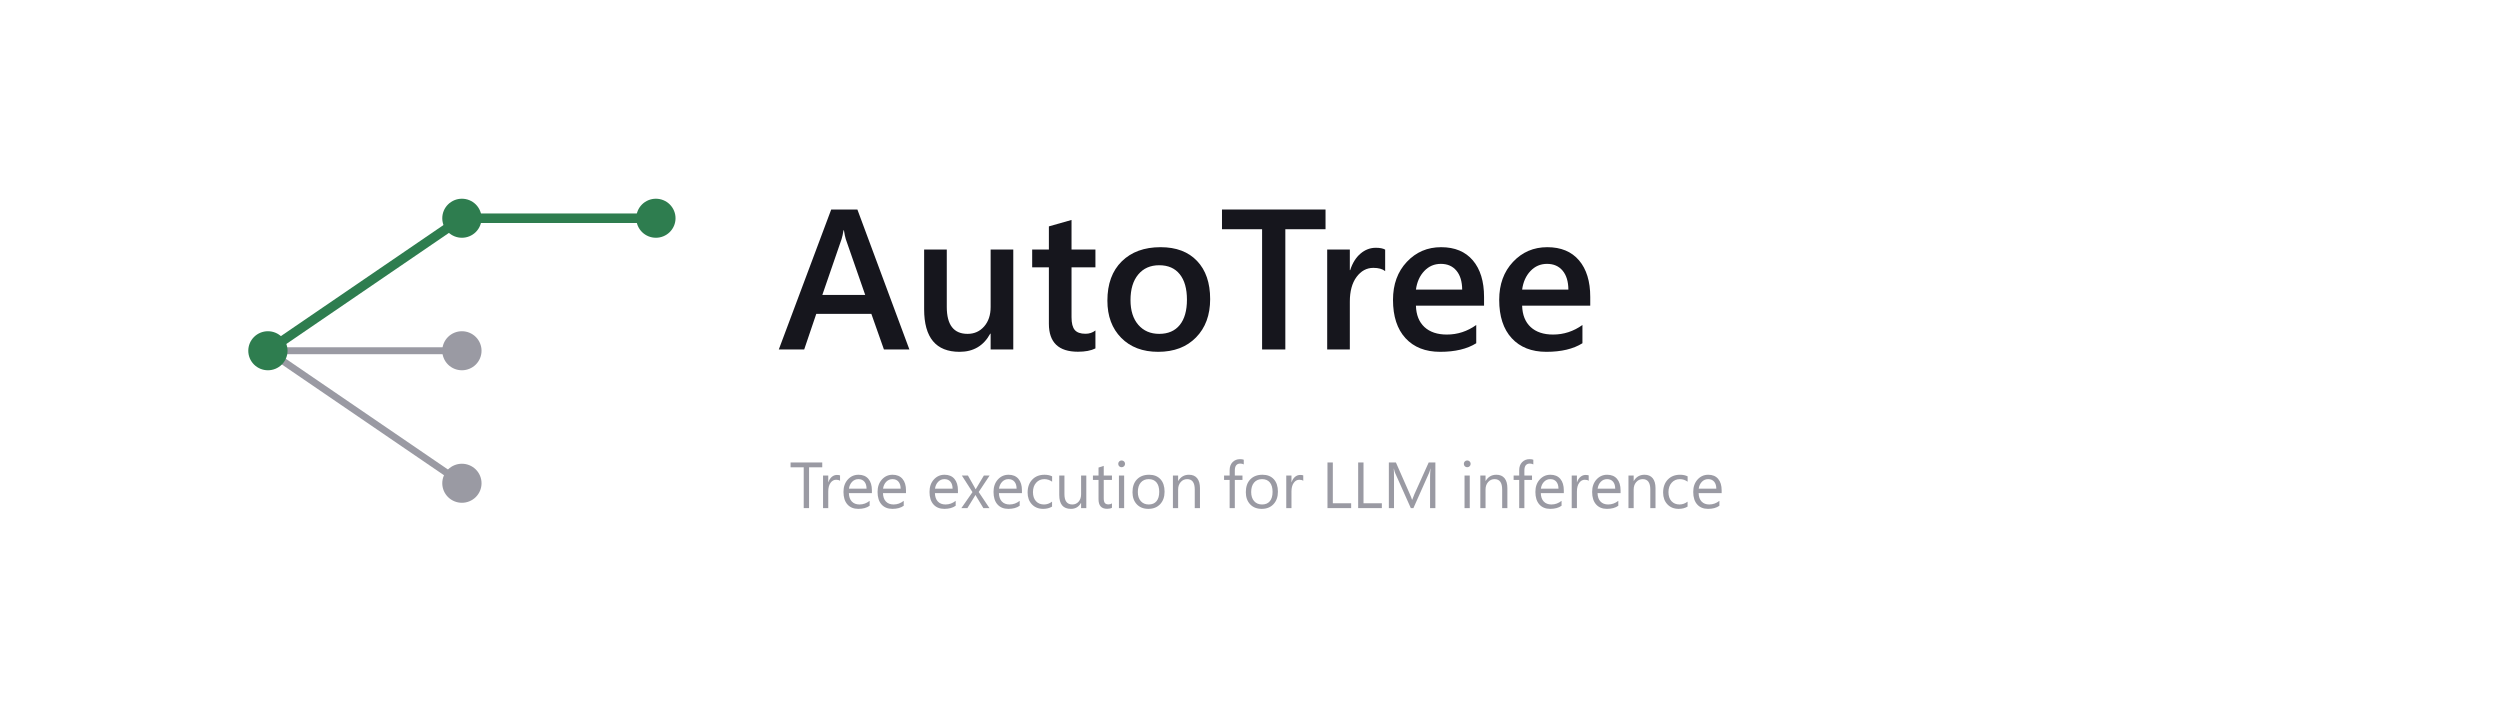
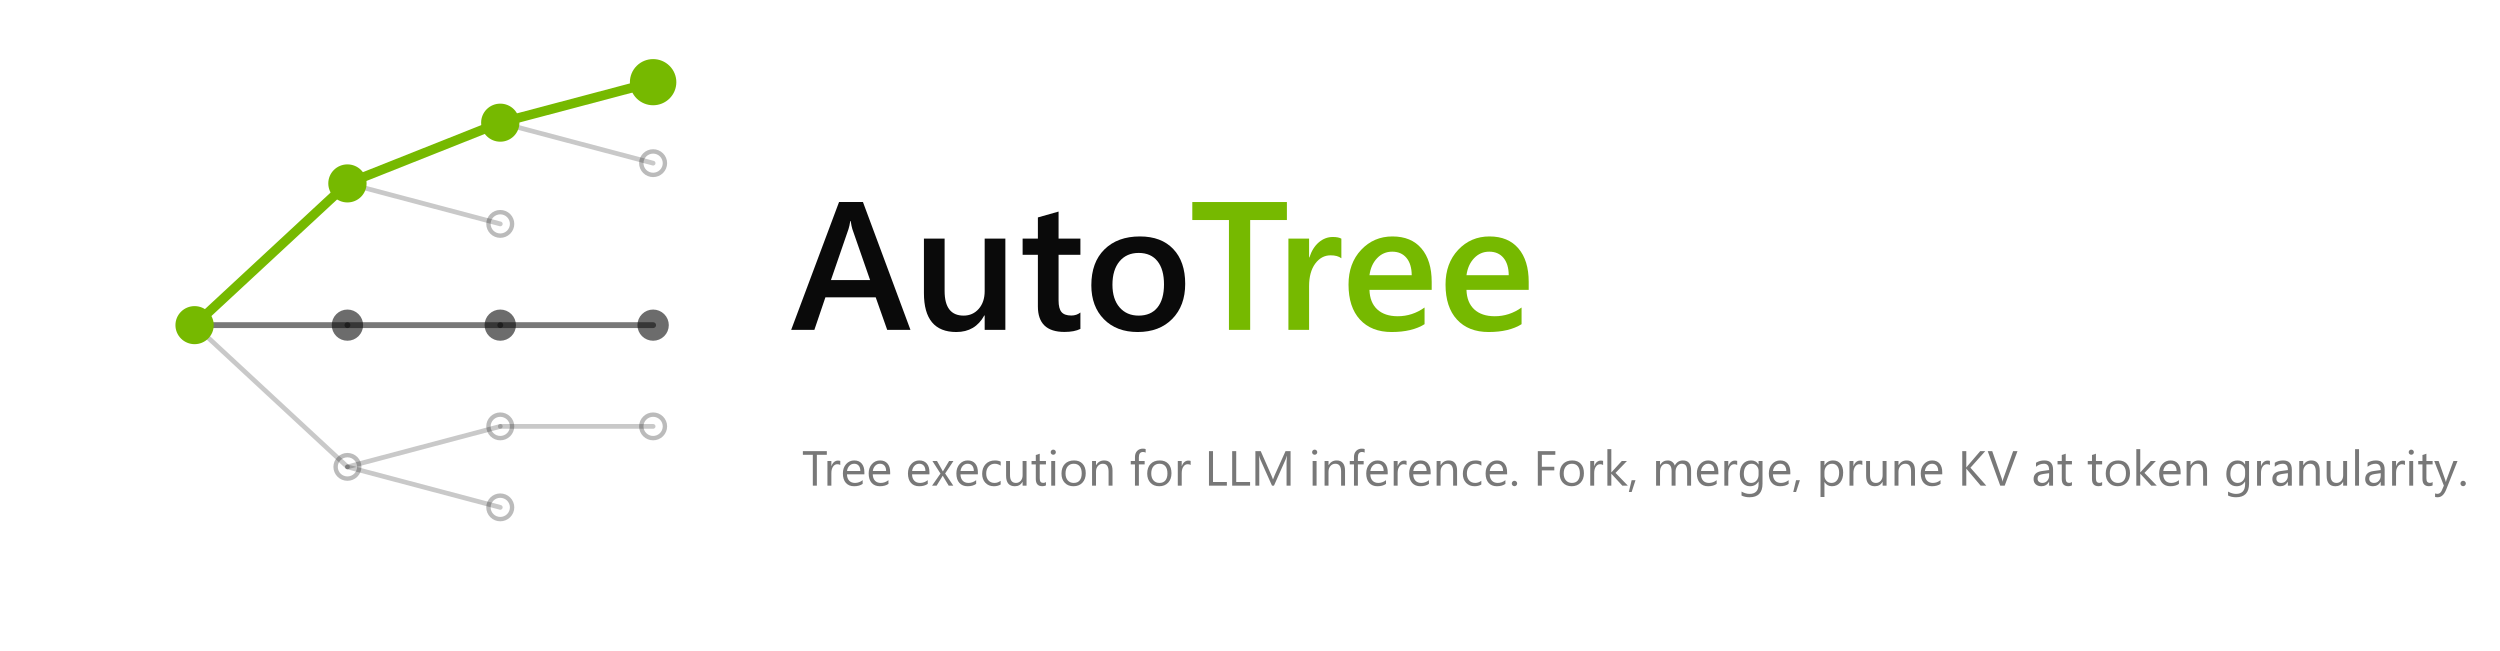
- <svg xmlns="http://www.w3.org/2000/svg" xmlns:xlink="http://www.w3.org/1999/xlink" width="575.28pt" height="161.424pt" viewBox="0 0 575.28 161.424" version="1.1">
+ <svg xmlns="http://www.w3.org/2000/svg" xmlns:xlink="http://www.w3.org/1999/xlink" width="684.527pt" height="178.056pt" viewBox="0 0 684.527 178.056" version="1.1">
  <defs>
    <style type="text/css">*{stroke-linejoin: round; stroke-linecap: butt}</style>
  </defs>
  <g id="figure_1">
    <g id="patch_1">
-       <path d="M 0 161.424  L 575.28 161.424  L 575.28 0  L 0 0  L 0 161.424  z " style="fill: none" />
+       <path d="M 0 178.056  L 684.527 178.056  L 684.527 0  L 0 0  L 0 178.056  z " style="fill: none" />
    </g>
    <g id="axes_1">
      <g id="line2d_1">
-         <path d="M 61.65 80.712  L 106.29 50.22  " clip-path="url(#p31df5ac09f)" style="fill: none; stroke: #2e7d4f; stroke-width: 2.2; stroke-linecap: round" />
+         <path d="M 53.28 89.028  L 95.13 89.028  " clip-path="url(#pddc22c6b3a)" style="fill: none; stroke: #0a0a0a; stroke-opacity: 0.55; stroke-width: 1.6; stroke-linecap: round" />
      </g>
      <g id="line2d_2">
-         <path d="M 61.65 80.712  L 106.29 80.712  " clip-path="url(#p31df5ac09f)" style="fill: none; stroke: #9a9aa3; stroke-width: 1.6; stroke-linecap: round" />
+         <path d="M 53.28 89.028  L 95.13 127.836  " clip-path="url(#pddc22c6b3a)" style="fill: none; stroke: #0a0a0a; stroke-opacity: 0.22; stroke-width: 1.3; stroke-linecap: round" />
      </g>
      <g id="line2d_3">
-         <path d="M 61.65 80.712  L 106.29 111.204  " clip-path="url(#p31df5ac09f)" style="fill: none; stroke: #9a9aa3; stroke-width: 1.6; stroke-linecap: round" />
+         <path d="M 95.13 50.22  L 136.98 61.308  " clip-path="url(#pddc22c6b3a)" style="fill: none; stroke: #0a0a0a; stroke-opacity: 0.22; stroke-width: 1.3; stroke-linecap: round" />
      </g>
      <g id="line2d_4">
-         <path d="M 106.29 50.22  L 150.93 50.22  " clip-path="url(#p31df5ac09f)" style="fill: none; stroke: #2e7d4f; stroke-width: 2.2; stroke-linecap: round" />
+         <path d="M 95.13 89.028  L 136.98 89.028  " clip-path="url(#pddc22c6b3a)" style="fill: none; stroke: #0a0a0a; stroke-opacity: 0.55; stroke-width: 1.6; stroke-linecap: round" />
+       </g>
+       <g id="line2d_5">
+         <path d="M 95.13 127.836  L 136.98 116.748  " clip-path="url(#pddc22c6b3a)" style="fill: none; stroke: #0a0a0a; stroke-opacity: 0.22; stroke-width: 1.3; stroke-linecap: round" />
+       </g>
+       <g id="line2d_6">
+         <path d="M 95.13 127.836  L 136.98 138.924  " clip-path="url(#pddc22c6b3a)" style="fill: none; stroke: #0a0a0a; stroke-opacity: 0.22; stroke-width: 1.3; stroke-linecap: round" />
+       </g>
+       <g id="line2d_7">
+         <path d="M 136.98 33.588  L 178.83 44.676  " clip-path="url(#pddc22c6b3a)" style="fill: none; stroke: #0a0a0a; stroke-opacity: 0.22; stroke-width: 1.3; stroke-linecap: round" />
+       </g>
+       <g id="line2d_8">
+         <path d="M 136.98 89.028  L 178.83 89.028  " clip-path="url(#pddc22c6b3a)" style="fill: none; stroke: #0a0a0a; stroke-opacity: 0.55; stroke-width: 1.6; stroke-linecap: round" />
+       </g>
+       <g id="line2d_9">
+         <path d="M 136.98 116.748  L 178.83 116.748  " clip-path="url(#pddc22c6b3a)" style="fill: none; stroke: #0a0a0a; stroke-opacity: 0.22; stroke-width: 1.3; stroke-linecap: round" />
      </g>
      <g id="text_1">
-         <g style="fill: #16161d" transform="translate(178.83 80.4195) scale(0.46 -0.46)">
+         <g style="fill: #0a0a0a" transform="translate(216.216 90.32505) scale(0.5 -0.5)">
          <defs>
            <path id="SegoeUI-Semibold-24" d="M 4234 0  L 3419 0  L 3016 1141  L 1253 1141  L 866 0  L 53 0  L 1731 4481  L 2569 4481  L 4234 0  z M 2819 1747  L 2197 3534  Q 2169 3622 2138 3816  L 2125 3816  Q 2097 3638 2063 3534  L 1447 1747  L 2819 1747  z " transform="scale(0.015625)" />
            <path id="SegoeUI-Semibold-58" d="M 3263 0  L 2538 0  L 2538 506  L 2525 506  Q 2209 -75 1544 -75  Q 409 -75 409 1288  L 409 3200  L 1134 3200  L 1134 1363  Q 1134 500 1800 500  Q 2122 500 2330 737  Q 2538 975 2538 1359  L 2538 3200  L 3263 3200  L 3263 0  z " transform="scale(0.015625)" />
            <path id="SegoeUI-Semibold-57" d="M 2159 34  Q 1947 -72 1600 -72  Q 669 -72 669 822  L 669 2631  L 134 2631  L 134 3200  L 669 3200  L 669 3941  L 1394 4147  L 1394 3200  L 2159 3200  L 2159 2631  L 1394 2631  L 1394 1031  Q 1394 747 1497 625  Q 1600 503 1841 503  Q 2025 503 2159 609  L 2159 34  z " transform="scale(0.015625)" />
            <path id="SegoeUI-Semibold-52" d="M 1891 -75  Q 1150 -75 708 373  Q 266 822 266 1563  Q 266 2369 727 2822  Q 1188 3275 1969 3275  Q 2719 3275 3137 2834  Q 3556 2394 3556 1613  Q 3556 847 3104 386  Q 2653 -75 1891 -75  z M 1925 2697  Q 1500 2697 1253 2400  Q 1006 2103 1006 1581  Q 1006 1078 1256 789  Q 1506 500 1925 500  Q 2353 500 2583 784  Q 2813 1069 2813 1594  Q 2813 2122 2583 2409  Q 2353 2697 1925 2697  z " transform="scale(0.015625)" />
-             <path id="SegoeUI-Semibold-37" d="M 3428 3850  L 2141 3850  L 2141 0  L 1397 0  L 1397 3850  L 113 3850  L 113 4481  L 3428 4481  L 3428 3850  z " transform="scale(0.015625)" />
-             <path id="SegoeUI-Semibold-55" d="M 2328 2509  Q 2197 2613 1950 2613  Q 1628 2613 1412 2322  Q 1197 2031 1197 1531  L 1197 0  L 472 0  L 472 3200  L 1197 3200  L 1197 2541  L 1209 2541  Q 1316 2878 1536 3067  Q 1756 3256 2028 3256  Q 2225 3256 2328 3197  L 2328 2509  z " transform="scale(0.015625)" />
-             <path id="SegoeUI-Semibold-48" d="M 3181 1403  L 1000 1403  Q 1013 959 1273 718  Q 1534 478 1991 478  Q 2503 478 2931 784  L 2931 200  Q 2494 -75 1775 -75  Q 1069 -75 667 361  Q 266 797 266 1588  Q 266 2334 708 2804  Q 1150 3275 1806 3275  Q 2463 3275 2822 2853  Q 3181 2431 3181 1681  L 3181 1403  z M 2481 1916  Q 2478 2306 2297 2523  Q 2116 2741 1797 2741  Q 1484 2741 1267 2512  Q 1050 2284 1000 1916  L 2481 1916  z " transform="scale(0.015625)" />
          </defs>
          <use xlink:href="#SegoeUI-Semibold-24" />
          <use xlink:href="#SegoeUI-Semibold-58" transform="translate(67.14062 0)" />
          <use xlink:href="#SegoeUI-Semibold-57" transform="translate(125.4844 0)" />
          <use xlink:href="#SegoeUI-Semibold-52" transform="translate(161.0469 0)" />
-           <use xlink:href="#SegoeUI-Semibold-37" transform="translate(220.7656 0)" />
-           <use xlink:href="#SegoeUI-Semibold-55" transform="translate(267.7812 0)" />
-           <use xlink:href="#SegoeUI-Semibold-48" transform="translate(303.9219 0)" />
-           <use xlink:href="#SegoeUI-Semibold-48" transform="translate(357.0469 0)" />
        </g>
      </g>
      <g id="text_2">
-         <g style="fill: #9a9aa3" transform="translate(181.62 116.9209) scale(0.15 -0.15)">
+         <g style="fill: #76b900" transform="translate(325.584 90.32505) scale(0.5 -0.5)">
+           <defs>
+             <path id="SegoeUI-Semibold-37" d="M 3428 3850  L 2141 3850  L 2141 0  L 1397 0  L 1397 3850  L 113 3850  L 113 4481  L 3428 4481  L 3428 3850  z " transform="scale(0.015625)" />
+             <path id="SegoeUI-Semibold-55" d="M 2328 2509  Q 2197 2613 1950 2613  Q 1628 2613 1412 2322  Q 1197 2031 1197 1531  L 1197 0  L 472 0  L 472 3200  L 1197 3200  L 1197 2541  L 1209 2541  Q 1316 2878 1536 3067  Q 1756 3256 2028 3256  Q 2225 3256 2328 3197  L 2328 2509  z " transform="scale(0.015625)" />
+             <path id="SegoeUI-Semibold-48" d="M 3181 1403  L 1000 1403  Q 1013 959 1273 718  Q 1534 478 1991 478  Q 2503 478 2931 784  L 2931 200  Q 2494 -75 1775 -75  Q 1069 -75 667 361  Q 266 797 266 1588  Q 266 2334 708 2804  Q 1150 3275 1806 3275  Q 2463 3275 2822 2853  Q 3181 2431 3181 1681  L 3181 1403  z M 2481 1916  Q 2478 2306 2297 2523  Q 2116 2741 1797 2741  Q 1484 2741 1267 2512  Q 1050 2284 1000 1916  L 2481 1916  z " transform="scale(0.015625)" />
+           </defs>
+           <use xlink:href="#SegoeUI-Semibold-37" />
+           <use xlink:href="#SegoeUI-Semibold-55" transform="translate(47.01562 0)" />
+           <use xlink:href="#SegoeUI-Semibold-48" transform="translate(83.15625 0)" />
+           <use xlink:href="#SegoeUI-Semibold-48" transform="translate(136.2812 0)" />
+         </g>
+       </g>
+       <g id="text_3">
+         <g style="fill: #0a0a0a; opacity: 0.55" transform="translate(219.564 132.9797) scale(0.135 -0.135)">
          <defs>
            <path id="SegoeUI-37" d="M 3238 4006  L 1944 4006  L 1944 0  L 1419 0  L 1419 4006  L 128 4006  L 128 4481  L 3238 4481  L 3238 4006  z " transform="scale(0.015625)" />
            <path id="SegoeUI-55" d="M 2188 2681  Q 2053 2784 1800 2784  Q 1472 2784 1251 2475  Q 1031 2166 1031 1631  L 1031 0  L 519 0  L 519 3200  L 1031 3200  L 1031 2541  L 1044 2541  Q 1153 2878 1378 3067  Q 1603 3256 1881 3256  Q 2081 3256 2188 3213  L 2188 2681  z " transform="scale(0.015625)" />
            <path id="SegoeUI-48" d="M 3091 1472  L 831 1472  Q 844 938 1119 647  Q 1394 356 1875 356  Q 2416 356 2869 713  L 2869 231  Q 2447 -75 1753 -75  Q 1075 -75 687 361  Q 300 797 300 1588  Q 300 2334 723 2804  Q 1147 3275 1775 3275  Q 2403 3275 2747 2869  Q 3091 2463 3091 1741  L 3091 1472  z M 2566 1906  Q 2563 2350 2352 2597  Q 2141 2844 1766 2844  Q 1403 2844 1150 2584  Q 897 2325 838 1906  L 2566 1906  z " transform="scale(0.015625)" />
            <path id="SegoeUI-3" transform="scale(0.015625)" />
            <path id="SegoeUI-5b" d="M 2856 3200  L 1781 1581  L 2838 0  L 2241 0  L 1613 1038  Q 1553 1134 1472 1281  L 1459 1281  Q 1444 1253 1313 1038  L 672 0  L 81 0  L 1172 1569  L 128 3200  L 725 3200  L 1344 2106  Q 1413 1984 1478 1856  L 1491 1856  L 2291 3200  L 2856 3200  z " transform="scale(0.015625)" />
            <path id="SegoeUI-46" d="M 2700 147  Q 2331 -75 1825 -75  Q 1141 -75 720 370  Q 300 816 300 1525  Q 300 2316 753 2795  Q 1206 3275 1963 3275  Q 2384 3275 2706 3119  L 2706 2594  Q 2350 2844 1944 2844  Q 1453 2844 1139 2492  Q 825 2141 825 1569  Q 825 1006 1120 681  Q 1416 356 1913 356  Q 2331 356 2700 634  L 2700 147  z " transform="scale(0.015625)" />
            <path id="SegoeUI-58" d="M 3106 0  L 2594 0  L 2594 506  L 2581 506  Q 2263 -75 1594 -75  Q 450 -75 450 1288  L 450 3200  L 959 3200  L 959 1369  Q 959 356 1734 356  Q 2109 356 2351 632  Q 2594 909 2594 1356  L 2594 3200  L 3106 3200  L 3106 0  z " transform="scale(0.015625)" />
            <path id="SegoeUI-57" d="M 2003 31  Q 1822 -69 1525 -69  Q 684 -69 684 869  L 684 2763  L 134 2763  L 134 3200  L 684 3200  L 684 3981  L 1197 4147  L 1197 3200  L 2003 3200  L 2003 2763  L 1197 2763  L 1197 959  Q 1197 638 1306 500  Q 1416 363 1669 363  Q 1863 363 2003 469  L 2003 31  z " transform="scale(0.015625)" />
            <path id="SegoeUI-4c" d="M 781 4013  Q 644 4013 547 4106  Q 450 4200 450 4344  Q 450 4488 547 4583  Q 644 4678 781 4678  Q 922 4678 1020 4583  Q 1119 4488 1119 4344  Q 1119 4206 1020 4109  Q 922 4013 781 4013  z M 1031 0  L 519 0  L 519 3200  L 1031 3200  L 1031 0  z " transform="scale(0.015625)" />
            <path id="SegoeUI-52" d="M 1856 -75  Q 1147 -75 723 373  Q 300 822 300 1563  Q 300 2369 740 2822  Q 1181 3275 1931 3275  Q 2647 3275 3048 2834  Q 3450 2394 3450 1613  Q 3450 847 3017 386  Q 2584 -75 1856 -75  z M 1894 2844  Q 1400 2844 1112 2508  Q 825 2172 825 1581  Q 825 1013 1115 684  Q 1406 356 1894 356  Q 2391 356 2658 678  Q 2925 1000 2925 1594  Q 2925 2194 2658 2519  Q 2391 2844 1894 2844  z " transform="scale(0.015625)" />
            <path id="SegoeUI-51" d="M 3175 0  L 2663 0  L 2663 1825  Q 2663 2844 1919 2844  Q 1534 2844 1282 2555  Q 1031 2266 1031 1825  L 1031 0  L 519 0  L 519 3200  L 1031 3200  L 1031 2669  L 1044 2669  Q 1406 3275 2094 3275  Q 2619 3275 2897 2936  Q 3175 2597 3175 1956  L 3175 0  z " transform="scale(0.015625)" />
            <path id="SegoeUI-49" d="M 2100 4288  Q 1950 4372 1759 4372  Q 1222 4372 1222 3694  L 1222 3200  L 1972 3200  L 1972 2763  L 1222 2763  L 1222 0  L 713 0  L 713 2763  L 166 2763  L 166 3200  L 713 3200  L 713 3719  Q 713 4222 1003 4514  Q 1294 4806 1728 4806  Q 1963 4806 2100 4750  L 2100 4288  z " transform="scale(0.015625)" />
            <path id="SegoeUI-2f" d="M 2913 0  L 588 0  L 588 4481  L 1113 4481  L 1113 475  L 2913 475  L 2913 0  z " transform="scale(0.015625)" />
            <path id="SegoeUI-30" d="M 5156 0  L 4634 0  L 4634 3006  Q 4634 3363 4678 3878  L 4666 3878  Q 4591 3575 4531 3444  L 3000 0  L 2744 0  L 1216 3419  Q 1150 3569 1081 3878  L 1069 3878  Q 1094 3609 1094 3000  L 1094 0  L 588 0  L 588 4481  L 1281 4481  L 2656 1356  Q 2816 997 2863 819  L 2881 819  Q 3016 1188 3097 1369  L 4500 4481  L 5156 4481  L 5156 0  z " transform="scale(0.015625)" />
+             <path id="SegoeUI-11" d="M 697 -69  Q 553 -69 451 34  Q 350 138 350 281  Q 350 425 451 529  Q 553 634 697 634  Q 844 634 947 529  Q 1050 425 1050 281  Q 1050 138 947 34  Q 844 -69 697 -69  z " transform="scale(0.015625)" />
+             <path id="SegoeUI-29" d="M 2863 4006  L 1113 4006  L 1113 2456  L 2731 2456  L 2731 1984  L 1113 1984  L 1113 0  L 588 0  L 588 4481  L 2863 4481  L 2863 4006  z " transform="scale(0.015625)" />
+             <path id="SegoeUI-4e" d="M 3175 0  L 2456 0  L 1044 1538  L 1031 1538  L 1031 0  L 519 0  L 519 4738  L 1031 4738  L 1031 1734  L 1044 1734  L 2388 3200  L 3059 3200  L 1575 1656  L 3175 0  z " transform="scale(0.015625)" />
+             <path id="SegoeUI-f" d="M 988 713  L 488 -825  L 122 -825  L 488 713  L 988 713  z " transform="scale(0.015625)" />
+             <path id="SegoeUI-50" d="M 5063 0  L 4550 0  L 4550 1838  Q 4550 2369 4386 2606  Q 4222 2844 3834 2844  Q 3506 2844 3276 2544  Q 3047 2244 3047 1825  L 3047 0  L 2534 0  L 2534 1900  Q 2534 2844 1806 2844  Q 1469 2844 1250 2561  Q 1031 2278 1031 1825  L 1031 0  L 519 0  L 519 3200  L 1031 3200  L 1031 2694  L 1044 2694  Q 1384 3275 2038 3275  Q 2366 3275 2609 3092  Q 2853 2909 2944 2613  Q 3300 3275 4006 3275  Q 5063 3275 5063 1972  L 5063 0  z " transform="scale(0.015625)" />
+             <path id="SegoeUI-4a" d="M 3250 256  Q 3250 -1506 1563 -1506  Q 969 -1506 525 -1281  L 525 -769  Q 1066 -1069 1556 -1069  Q 2738 -1069 2738 188  L 2738 538  L 2725 538  Q 2359 -75 1625 -75  Q 1028 -75 664 351  Q 300 778 300 1497  Q 300 2313 692 2794  Q 1084 3275 1766 3275  Q 2413 3275 2725 2756  L 2738 2756  L 2738 3200  L 3250 3200  L 3250 256  z M 2738 1447  L 2738 1919  Q 2738 2300 2480 2572  Q 2222 2844 1838 2844  Q 1363 2844 1094 2498  Q 825 2153 825 1531  Q 825 997 1083 676  Q 1341 356 1766 356  Q 2197 356 2467 662  Q 2738 969 2738 1447  z " transform="scale(0.015625)" />
+             <path id="SegoeUI-53" d="M 1044 463  L 1031 463  L 1031 -1472  L 519 -1472  L 519 3200  L 1031 3200  L 1031 2638  L 1044 2638  Q 1422 3275 2150 3275  Q 2769 3275 3116 2845  Q 3463 2416 3463 1694  Q 3463 891 3072 408  Q 2681 -75 2003 -75  Q 1381 -75 1044 463  z M 1031 1753  L 1031 1306  Q 1031 909 1289 632  Q 1547 356 1944 356  Q 2409 356 2673 712  Q 2938 1069 2938 1703  Q 2938 2238 2691 2541  Q 2444 2844 2022 2844  Q 1575 2844 1303 2533  Q 1031 2222 1031 1753  z " transform="scale(0.015625)" />
+             <path id="SegoeUI-2e" d="M 3706 0  L 2975 0  L 1244 2050  Q 1147 2166 1125 2206  L 1113 2206  L 1113 0  L 588 0  L 588 4481  L 1113 4481  L 1113 2375  L 1125 2375  Q 1169 2444 1244 2528  L 2919 4481  L 3572 4481  L 1650 2331  L 3706 0  z " transform="scale(0.015625)" />
+             <path id="SegoeUI-39" d="M 3919 4481  L 2259 0  L 1681 0  L 56 4481  L 641 4481  L 1881 928  Q 1941 756 1972 531  L 1984 531  Q 2009 719 2088 934  L 3353 4481  L 3919 4481  z " transform="scale(0.015625)" />
+             <path id="SegoeUI-44" d="M 2809 0  L 2297 0  L 2297 500  L 2284 500  Q 1950 -75 1300 -75  Q 822 -75 551 178  Q 281 431 281 850  Q 281 1747 1338 1894  L 2297 2028  Q 2297 2844 1638 2844  Q 1059 2844 594 2450  L 594 2975  Q 1066 3275 1681 3275  Q 2809 3275 2809 2081  L 2809 0  z M 2297 1619  L 1525 1513  Q 1169 1463 987 1336  Q 806 1209 806 888  Q 806 653 973 504  Q 1141 356 1419 356  Q 1800 356 2048 623  Q 2297 891 2297 1300  L 2297 1619  z " transform="scale(0.015625)" />
+             <path id="SegoeUI-4f" d="M 1031 0  L 519 0  L 519 4738  L 1031 4738  L 1031 0  z " transform="scale(0.015625)" />
+             <path id="SegoeUI-5c" d="M 3066 3200  L 1594 -513  Q 1200 -1506 488 -1506  Q 288 -1506 153 -1466  L 153 -1006  Q 319 -1063 456 -1063  Q 844 -1063 1038 -600  L 1294 6  L 44 3200  L 613 3200  L 1478 738  Q 1494 691 1544 494  L 1563 494  Q 1578 569 1625 731  L 2534 3200  L 3066 3200  z " transform="scale(0.015625)" />
          </defs>
          <use xlink:href="#SegoeUI-37" />
          <use xlink:href="#SegoeUI-55" transform="translate(43.70312 0)" />
          <use xlink:href="#SegoeUI-48" transform="translate(78.46875 0)" />
          <use xlink:href="#SegoeUI-48" transform="translate(130.7656 0)" />
          <use xlink:href="#SegoeUI-3" transform="translate(183.0625 0)" />
          <use xlink:href="#SegoeUI-48" transform="translate(210.4531 0)" />
          <use xlink:href="#SegoeUI-5b" transform="translate(262.75 0)" />
          <use xlink:href="#SegoeUI-48" transform="translate(308.6562 0)" />
          <use xlink:href="#SegoeUI-46" transform="translate(360.9531 0)" />
          <use xlink:href="#SegoeUI-58" transform="translate(407.1406 0)" />
          <use xlink:href="#SegoeUI-57" transform="translate(463.7344 0)" />
          <use xlink:href="#SegoeUI-4c" transform="translate(497.625 0)" />
          <use xlink:href="#SegoeUI-52" transform="translate(521.8438 0)" />
          <use xlink:href="#SegoeUI-51" transform="translate(580.4375 0)" />
          <use xlink:href="#SegoeUI-3" transform="translate(637.0312 0)" />
          <use xlink:href="#SegoeUI-49" transform="translate(664.4219 0)" />
          <use xlink:href="#SegoeUI-52" transform="translate(695.7188 0)" />
          <use xlink:href="#SegoeUI-55" transform="translate(754.3125 0)" />
          <use xlink:href="#SegoeUI-3" transform="translate(789.0781 0)" />
          <use xlink:href="#SegoeUI-2f" transform="translate(816.4688 0)" />
          <use xlink:href="#SegoeUI-2f" transform="translate(863.5469 0)" />
          <use xlink:href="#SegoeUI-30" transform="translate(910.625 0)" />
          <use xlink:href="#SegoeUI-3" transform="translate(1000.422 0)" />
          <use xlink:href="#SegoeUI-4c" transform="translate(1027.812 0)" />
          <use xlink:href="#SegoeUI-51" transform="translate(1052.031 0)" />
          <use xlink:href="#SegoeUI-49" transform="translate(1108.625 0)" />
          <use xlink:href="#SegoeUI-48" transform="translate(1139.922 0)" />
          <use xlink:href="#SegoeUI-55" transform="translate(1192.219 0)" />
          <use xlink:href="#SegoeUI-48" transform="translate(1226.984 0)" />
          <use xlink:href="#SegoeUI-51" transform="translate(1279.281 0)" />
          <use xlink:href="#SegoeUI-46" transform="translate(1335.875 0)" />
          <use xlink:href="#SegoeUI-48" transform="translate(1382.062 0)" />
+           <use xlink:href="#SegoeUI-11" transform="translate(1434.359 0)" />
+           <use xlink:href="#SegoeUI-3" transform="translate(1456.047 0)" />
+           <use xlink:href="#SegoeUI-29" transform="translate(1483.438 0)" />
+           <use xlink:href="#SegoeUI-52" transform="translate(1532.266 0)" />
+           <use xlink:href="#SegoeUI-55" transform="translate(1590.859 0)" />
+           <use xlink:href="#SegoeUI-4e" transform="translate(1625.625 0)" />
+           <use xlink:href="#SegoeUI-f" transform="translate(1675.328 0)" />
+           <use xlink:href="#SegoeUI-3" transform="translate(1697.016 0)" />
+           <use xlink:href="#SegoeUI-50" transform="translate(1724.406 0)" />
+           <use xlink:href="#SegoeUI-48" transform="translate(1810.547 0)" />
+           <use xlink:href="#SegoeUI-55" transform="translate(1862.844 0)" />
+           <use xlink:href="#SegoeUI-4a" transform="translate(1897.609 0)" />
+           <use xlink:href="#SegoeUI-48" transform="translate(1956.5 0)" />
+           <use xlink:href="#SegoeUI-f" transform="translate(2008.797 0)" />
+           <use xlink:href="#SegoeUI-3" transform="translate(2030.484 0)" />
+           <use xlink:href="#SegoeUI-53" transform="translate(2057.875 0)" />
+           <use xlink:href="#SegoeUI-55" transform="translate(2116.672 0)" />
+           <use xlink:href="#SegoeUI-58" transform="translate(2151.438 0)" />
+           <use xlink:href="#SegoeUI-51" transform="translate(2208.031 0)" />
+           <use xlink:href="#SegoeUI-48" transform="translate(2264.625 0)" />
+           <use xlink:href="#SegoeUI-3" transform="translate(2316.922 0)" />
+           <use xlink:href="#SegoeUI-2e" transform="translate(2344.312 0)" />
+           <use xlink:href="#SegoeUI-39" transform="translate(2404.281 0)" />
+           <use xlink:href="#SegoeUI-3" transform="translate(2466.391 0)" />
+           <use xlink:href="#SegoeUI-44" transform="translate(2493.781 0)" />
+           <use xlink:href="#SegoeUI-57" transform="translate(2544.656 0)" />
+           <use xlink:href="#SegoeUI-3" transform="translate(2578.547 0)" />
+           <use xlink:href="#SegoeUI-57" transform="translate(2605.938 0)" />
+           <use xlink:href="#SegoeUI-52" transform="translate(2639.828 0)" />
+           <use xlink:href="#SegoeUI-4e" transform="translate(2698.422 0)" />
+           <use xlink:href="#SegoeUI-48" transform="translate(2748.125 0)" />
+           <use xlink:href="#SegoeUI-51" transform="translate(2800.422 0)" />
+           <use xlink:href="#SegoeUI-3" transform="translate(2857.016 0)" />
+           <use xlink:href="#SegoeUI-4a" transform="translate(2884.406 0)" />
+           <use xlink:href="#SegoeUI-55" transform="translate(2943.297 0)" />
+           <use xlink:href="#SegoeUI-44" transform="translate(2978.062 0)" />
+           <use xlink:href="#SegoeUI-51" transform="translate(3028.938 0)" />
+           <use xlink:href="#SegoeUI-58" transform="translate(3085.531 0)" />
+           <use xlink:href="#SegoeUI-4f" transform="translate(3142.125 0)" />
+           <use xlink:href="#SegoeUI-44" transform="translate(3166.344 0)" />
+           <use xlink:href="#SegoeUI-55" transform="translate(3217.219 0)" />
+           <use xlink:href="#SegoeUI-4c" transform="translate(3251.984 0)" />
+           <use xlink:href="#SegoeUI-57" transform="translate(3276.203 0)" />
+           <use xlink:href="#SegoeUI-5c" transform="translate(3310.094 0)" />
+           <use xlink:href="#SegoeUI-11" transform="translate(3358.484 0)" />
        </g>
      </g>
+       <g id="line2d_10">
+         <path d="M 53.28 89.028  L 95.13 50.22  " clip-path="url(#pddc22c6b3a)" style="fill: none; stroke: #76b900; stroke-width: 2.6; stroke-linecap: round" />
+       </g>
+       <g id="line2d_11">
+         <path d="M 95.13 50.22  L 136.98 33.588  " clip-path="url(#pddc22c6b3a)" style="fill: none; stroke: #76b900; stroke-width: 2.6; stroke-linecap: round" />
+       </g>
+       <g id="line2d_12">
+         <path d="M 136.98 33.588  L 178.83 22.5  " clip-path="url(#pddc22c6b3a)" style="fill: none; stroke: #76b900; stroke-width: 2.6; stroke-linecap: round" />
+       </g>
      <g id="patch_2">
-         <path d="M 61.65 84.704  C 62.715 84.704 63.737 84.283 64.491 83.535  C 65.244 82.786 65.668 81.771 65.668 80.712  C 65.668 79.653 65.244 78.638 64.491 77.889  C 63.737 77.141 62.715 76.72 61.65 76.72  C 60.585 76.72 59.563 77.141 58.809 77.889  C 58.056 78.638 57.632 79.653 57.632 80.712  C 57.632 81.771 58.056 82.786 58.809 83.535  C 59.563 84.283 60.585 84.704 61.65 84.704  z " clip-path="url(#p31df5ac09f)" style="fill: #2e7d4f; stroke: #2e7d4f; stroke-linejoin: miter" />
+         <path d="M 95.13 92.798  C 96.136 92.798 97.101 92.401 97.813 91.694  C 98.525 90.987 98.924 90.028 98.924 89.028  C 98.924 88.028 98.525 87.069 97.813 86.362  C 97.101 85.655 96.136 85.258 95.13 85.258  C 94.124 85.258 93.159 85.655 92.447 86.362  C 91.735 87.069 91.336 88.028 91.336 89.028  C 91.336 90.028 91.735 90.987 92.447 91.694  C 93.159 92.401 94.124 92.798 95.13 92.798  z " clip-path="url(#pddc22c6b3a)" style="fill: #0a0a0a; opacity: 0.6; stroke: #0a0a0a; stroke-linejoin: miter" />
      </g>
      <g id="patch_3">
-         <path d="M 106.29 54.212  C 107.355 54.212 108.377 53.791 109.131 53.043  C 109.884 52.294 110.308 51.279 110.308 50.22  C 110.308 49.161 109.884 48.146 109.131 47.397  C 108.377 46.649 107.355 46.228 106.29 46.228  C 105.225 46.228 104.203 46.649 103.449 47.397  C 102.696 48.146 102.272 49.161 102.272 50.22  C 102.272 51.279 102.696 52.294 103.449 53.043  C 104.203 53.791 105.225 54.212 106.29 54.212  z " clip-path="url(#p31df5ac09f)" style="fill: #2e7d4f; stroke: #2e7d4f; stroke-linejoin: miter" />
+         <path d="M 95.13 131.052  C 95.988 131.052 96.812 130.713 97.418 130.11  C 98.025 129.507 98.366 128.689 98.366 127.836  C 98.366 126.983 98.025 126.165 97.418 125.562  C 96.812 124.959 95.988 124.62 95.13 124.62  C 94.272 124.62 93.448 124.959 92.842 125.562  C 92.235 126.165 91.894 126.983 91.894 127.836  C 91.894 128.689 92.235 129.507 92.842 130.11  C 93.448 130.713 94.272 131.052 95.13 131.052  L 95.13 131.052  z " clip-path="url(#pddc22c6b3a)" style="fill: none; opacity: 0.28; stroke: #0a0a0a; stroke-width: 1.2; stroke-linejoin: miter" />
      </g>
      <g id="patch_4">
-         <path d="M 106.29 84.704  C 107.355 84.704 108.377 84.283 109.131 83.535  C 109.884 82.786 110.308 81.771 110.308 80.712  C 110.308 79.653 109.884 78.638 109.131 77.889  C 108.377 77.141 107.355 76.72 106.29 76.72  C 105.225 76.72 104.203 77.141 103.449 77.889  C 102.696 78.638 102.272 79.653 102.272 80.712  C 102.272 81.771 102.696 82.786 103.449 83.535  C 104.203 84.283 105.225 84.704 106.29 84.704  z " clip-path="url(#p31df5ac09f)" style="fill: #9a9aa3; stroke: #9a9aa3; stroke-linejoin: miter" />
+         <path d="M 136.98 64.524  C 137.838 64.524 138.662 64.185 139.268 63.582  C 139.875 62.979 140.216 62.161 140.216 61.308  C 140.216 60.455 139.875 59.637 139.268 59.034  C 138.662 58.431 137.838 58.092 136.98 58.092  C 136.122 58.092 135.298 58.431 134.692 59.034  C 134.085 59.637 133.744 60.455 133.744 61.308  C 133.744 62.161 134.085 62.979 134.692 63.582  C 135.298 64.185 136.122 64.524 136.98 64.524  L 136.98 64.524  z " clip-path="url(#pddc22c6b3a)" style="fill: none; opacity: 0.28; stroke: #0a0a0a; stroke-width: 1.2; stroke-linejoin: miter" />
      </g>
      <g id="patch_5">
-         <path d="M 106.29 115.196  C 107.355 115.196 108.377 114.775 109.131 114.027  C 109.884 113.278 110.308 112.263 110.308 111.204  C 110.308 110.145 109.884 109.13 109.131 108.381  C 108.377 107.633 107.355 107.212 106.29 107.212  C 105.225 107.212 104.203 107.633 103.449 108.381  C 102.696 109.13 102.272 110.145 102.272 111.204  C 102.272 112.263 102.696 113.278 103.449 114.027  C 104.203 114.775 105.225 115.196 106.29 115.196  z " clip-path="url(#p31df5ac09f)" style="fill: #9a9aa3; stroke: #9a9aa3; stroke-linejoin: miter" />
+         <path d="M 136.98 92.798  C 137.986 92.798 138.951 92.401 139.663 91.694  C 140.375 90.987 140.774 90.028 140.774 89.028  C 140.774 88.028 140.375 87.069 139.663 86.362  C 138.951 85.655 137.986 85.258 136.98 85.258  C 135.974 85.258 135.009 85.655 134.297 86.362  C 133.585 87.069 133.186 88.028 133.186 89.028  C 133.186 90.028 133.585 90.987 134.297 91.694  C 135.009 92.401 135.974 92.798 136.98 92.798  z " clip-path="url(#pddc22c6b3a)" style="fill: #0a0a0a; opacity: 0.6; stroke: #0a0a0a; stroke-linejoin: miter" />
      </g>
      <g id="patch_6">
-         <path d="M 150.93 54.212  C 151.995 54.212 153.017 53.791 153.771 53.043  C 154.524 52.294 154.948 51.279 154.948 50.22  C 154.948 49.161 154.524 48.146 153.771 47.397  C 153.017 46.649 151.995 46.228 150.93 46.228  C 149.865 46.228 148.843 46.649 148.089 47.397  C 147.336 48.146 146.912 49.161 146.912 50.22  C 146.912 51.279 147.336 52.294 148.089 53.043  C 148.843 53.791 149.865 54.212 150.93 54.212  z " clip-path="url(#p31df5ac09f)" style="fill: #2e7d4f; stroke: #2e7d4f; stroke-linejoin: miter" />
+         <path d="M 136.98 119.964  C 137.838 119.964 138.662 119.625 139.268 119.022  C 139.875 118.419 140.216 117.601 140.216 116.748  C 140.216 115.895 139.875 115.077 139.268 114.474  C 138.662 113.871 137.838 113.532 136.98 113.532  C 136.122 113.532 135.298 113.871 134.692 114.474  C 134.085 115.077 133.744 115.895 133.744 116.748  C 133.744 117.601 134.085 118.419 134.692 119.022  C 135.298 119.625 136.122 119.964 136.98 119.964  L 136.98 119.964  z " clip-path="url(#pddc22c6b3a)" style="fill: none; opacity: 0.28; stroke: #0a0a0a; stroke-width: 1.2; stroke-linejoin: miter" />
+       </g>
+       <g id="patch_7">
+         <path d="M 136.98 142.14  C 137.838 142.14 138.662 141.801 139.268 141.198  C 139.875 140.595 140.216 139.777 140.216 138.924  C 140.216 138.071 139.875 137.253 139.268 136.65  C 138.662 136.047 137.838 135.708 136.98 135.708  C 136.122 135.708 135.298 136.047 134.692 136.65  C 134.085 137.253 133.744 138.071 133.744 138.924  C 133.744 139.777 134.085 140.595 134.692 141.198  C 135.298 141.801 136.122 142.14 136.98 142.14  L 136.98 142.14  z " clip-path="url(#pddc22c6b3a)" style="fill: none; opacity: 0.28; stroke: #0a0a0a; stroke-width: 1.2; stroke-linejoin: miter" />
+       </g>
+       <g id="patch_8">
+         <path d="M 178.83 47.892  C 179.688 47.892 180.512 47.553 181.118 46.95  C 181.725 46.347 182.066 45.529 182.066 44.676  C 182.066 43.823 181.725 43.005 181.118 42.402  C 180.512 41.799 179.688 41.46 178.83 41.46  C 177.972 41.46 177.148 41.799 176.542 42.402  C 175.935 43.005 175.594 43.823 175.594 44.676  C 175.594 45.529 175.935 46.347 176.542 46.95  C 177.148 47.553 177.972 47.892 178.83 47.892  L 178.83 47.892  z " clip-path="url(#pddc22c6b3a)" style="fill: none; opacity: 0.28; stroke: #0a0a0a; stroke-width: 1.2; stroke-linejoin: miter" />
+       </g>
+       <g id="patch_9">
+         <path d="M 178.83 92.798  C 179.836 92.798 180.801 92.401 181.513 91.694  C 182.225 90.987 182.624 90.028 182.624 89.028  C 182.624 88.028 182.225 87.069 181.513 86.362  C 180.801 85.655 179.836 85.258 178.83 85.258  C 177.824 85.258 176.859 85.655 176.147 86.362  C 175.435 87.069 175.036 88.028 175.036 89.028  C 175.036 90.028 175.435 90.987 176.147 91.694  C 176.859 92.401 177.824 92.798 178.83 92.798  z " clip-path="url(#pddc22c6b3a)" style="fill: #0a0a0a; opacity: 0.6; stroke: #0a0a0a; stroke-linejoin: miter" />
+       </g>
+       <g id="patch_10">
+         <path d="M 178.83 119.964  C 179.688 119.964 180.512 119.625 181.118 119.022  C 181.725 118.419 182.066 117.601 182.066 116.748  C 182.066 115.895 181.725 115.077 181.118 114.474  C 180.512 113.871 179.688 113.532 178.83 113.532  C 177.972 113.532 177.148 113.871 176.542 114.474  C 175.935 115.077 175.594 115.895 175.594 116.748  C 175.594 117.601 175.935 118.419 176.542 119.022  C 177.148 119.625 177.972 119.964 178.83 119.964  L 178.83 119.964  z " clip-path="url(#pddc22c6b3a)" style="fill: none; opacity: 0.28; stroke: #0a0a0a; stroke-width: 1.2; stroke-linejoin: miter" />
+       </g>
+       <g id="patch_11">
+         <path d="M 53.28 93.74  C 54.538 93.74 55.744 93.244 56.634 92.36  C 57.523 91.476 58.023 90.278 58.023 89.028  C 58.023 87.778 57.523 86.58 56.634 85.696  C 55.744 84.812 54.538 84.316 53.28 84.316  C 52.022 84.316 50.816 84.812 49.926 85.696  C 49.037 86.58 48.537 87.778 48.537 89.028  C 48.537 90.278 49.037 91.476 49.926 92.36  C 50.816 93.244 52.022 93.74 53.28 93.74  z " clip-path="url(#pddc22c6b3a)" style="fill: #76b900; stroke: #76b900; stroke-linejoin: miter" />
+       </g>
+       <g id="patch_12">
+         <path d="M 95.13 54.932  C 96.388 54.932 97.594 54.436 98.484 53.552  C 99.373 52.668 99.873 51.47 99.873 50.22  C 99.873 48.97 99.373 47.772 98.484 46.888  C 97.594 46.004 96.388 45.508 95.13 45.508  C 93.872 45.508 92.666 46.004 91.776 46.888  C 90.887 47.772 90.387 48.97 90.387 50.22  C 90.387 51.47 90.887 52.668 91.776 53.552  C 92.666 54.436 93.872 54.932 95.13 54.932  z " clip-path="url(#pddc22c6b3a)" style="fill: #76b900; stroke: #76b900; stroke-linejoin: miter" />
+       </g>
+       <g id="patch_13">
+         <path d="M 136.98 38.3  C 138.238 38.3 139.444 37.804 140.334 36.92  C 141.223 36.036 141.723 34.838 141.723 33.588  C 141.723 32.338 141.223 31.14 140.334 30.256  C 139.444 29.372 138.238 28.876 136.98 28.876  C 135.722 28.876 134.516 29.372 133.626 30.256  C 132.737 31.14 132.237 32.338 132.237 33.588  C 132.237 34.838 132.737 36.036 133.626 36.92  C 134.516 37.804 135.722 38.3 136.98 38.3  z " clip-path="url(#pddc22c6b3a)" style="fill: #76b900; stroke: #76b900; stroke-linejoin: miter" />
+       </g>
+       <g id="patch_14">
+         <path d="M 178.83 28.321  C 180.384 28.321 181.874 27.708 182.973 26.616  C 184.072 25.525 184.689 24.044 184.689 22.5  C 184.689 20.956 184.072 19.475 182.973 18.384  C 181.874 17.292 180.384 16.679 178.83 16.679  C 177.276 16.679 175.786 17.292 174.687 18.384  C 173.588 19.475 172.971 20.956 172.971 22.5  C 172.971 24.044 173.588 25.525 174.687 26.616  C 175.786 27.708 177.276 28.321 178.83 28.321  z " clip-path="url(#pddc22c6b3a)" style="fill: #76b900; stroke: #76b900; stroke-linejoin: miter" />
      </g>
    </g>
  </g>
  <defs>
-     <clipPath id="p31df5ac09f">
-       <rect x="8.64" y="8.64" width="558" height="144.144" />
+     <clipPath id="pddc22c6b3a">
+       <rect x="8.64" y="8.64" width="613.8" height="160.776" />
    </clipPath>
  </defs>
</svg>
